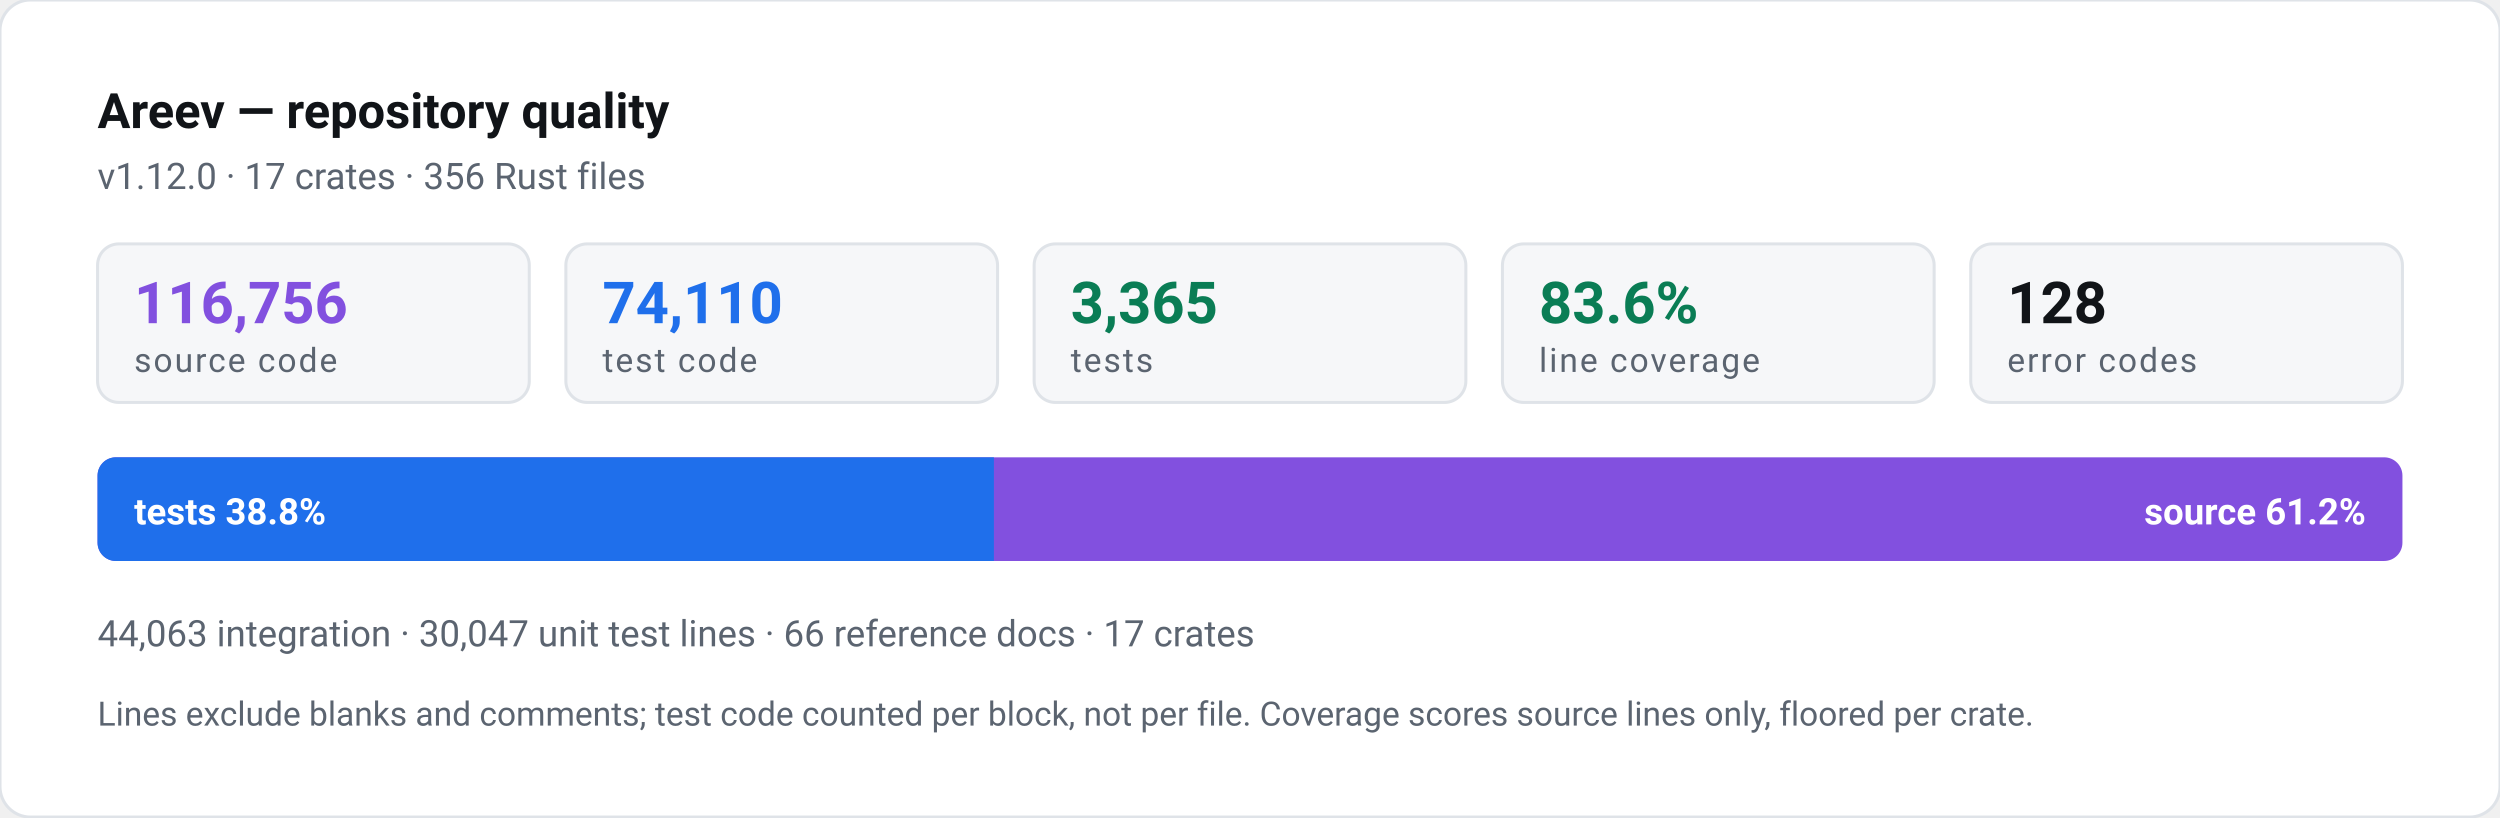
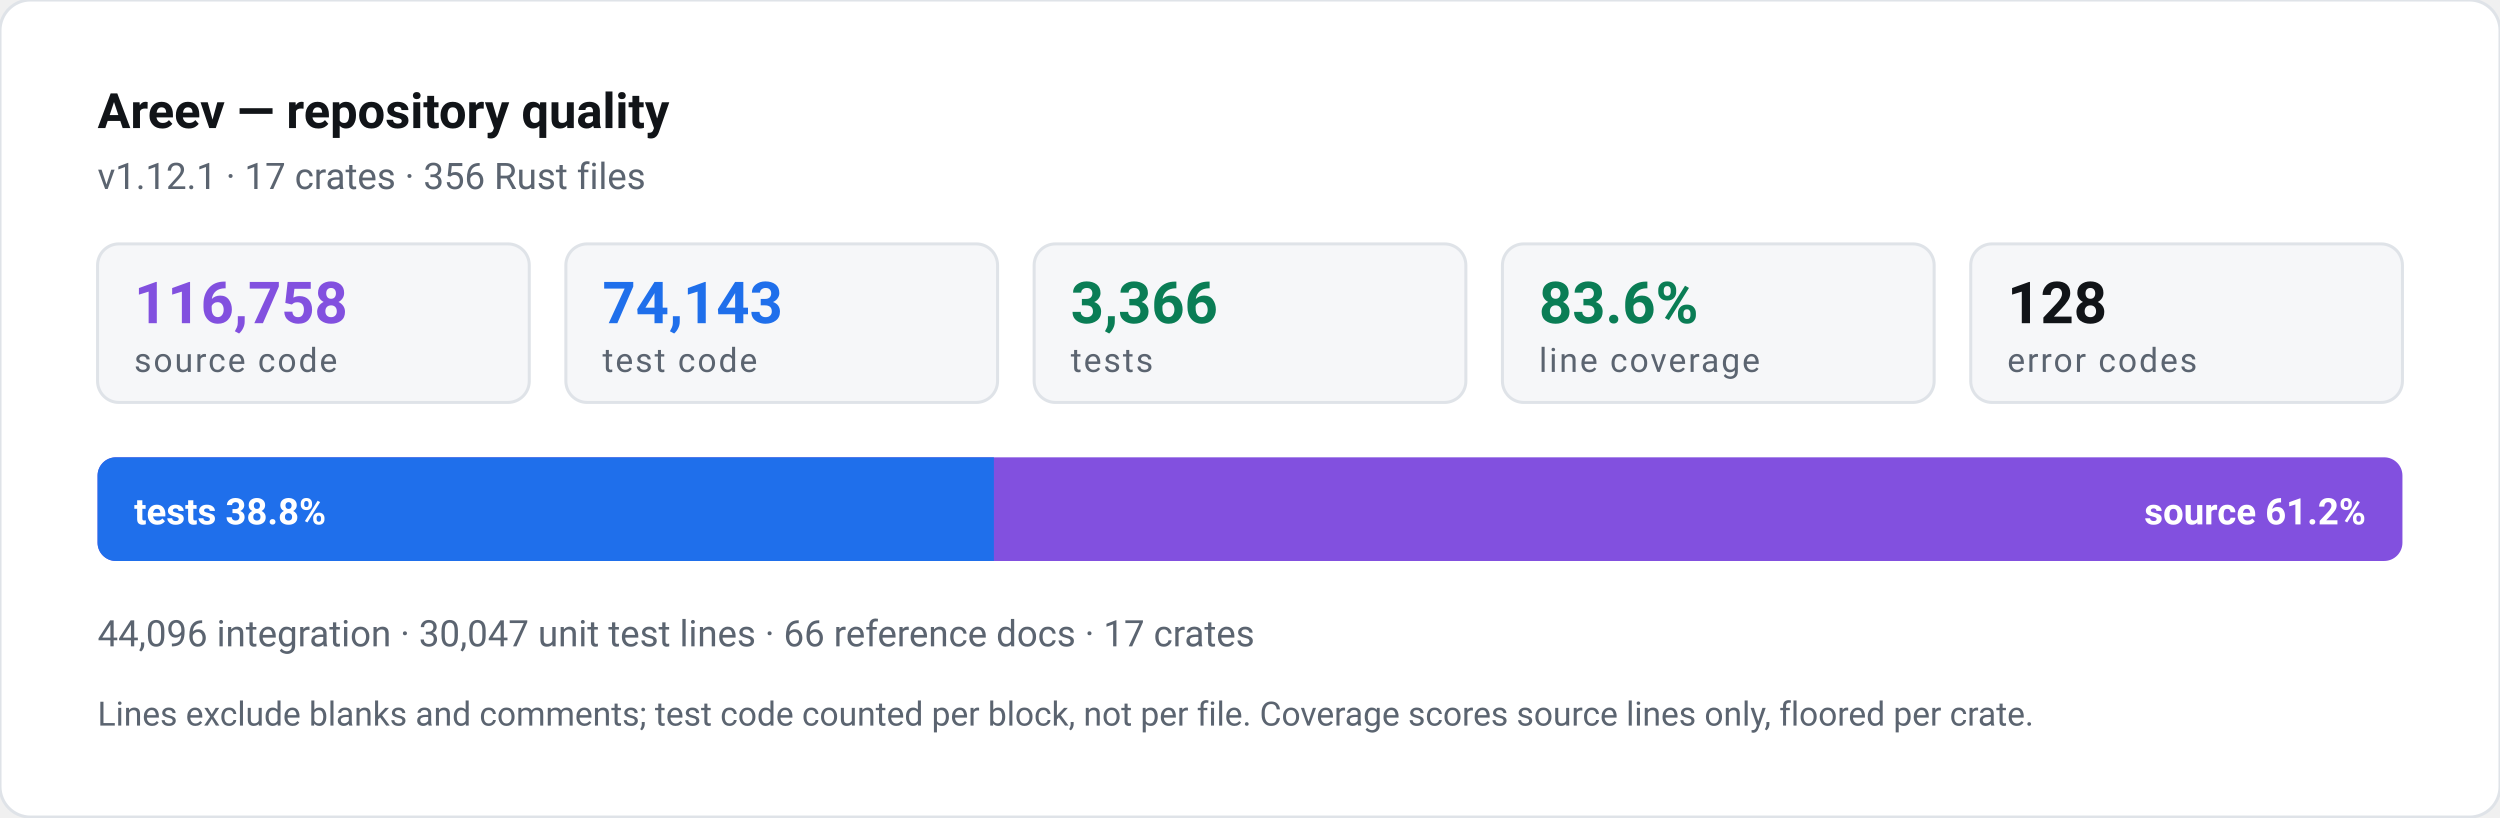
- <svg xmlns="http://www.w3.org/2000/svg" width="820" height="268" viewBox="0 0 820 268" role="img" aria-label="Areev repository quality: 74,110 lines of test code against 116,756 lines of source, 3,365 tests, 83.6% line coverage">
+ <svg xmlns="http://www.w3.org/2000/svg" width="820" height="268" viewBox="0 0 820 268" role="img" aria-label="Areev repository quality: 74,143 lines of test code against 116,758 lines of source, 3,366 tests, 83.6% line coverage">
  <style>text{font-family:ui-sans-serif,-apple-system,"Segoe UI",Roboto,Helvetica,Arial,sans-serif}.n{font-weight:700;font-variant-numeric:tabular-nums}.l{font-size:11px;letter-spacing:.06em;text-transform:uppercase}</style>
  <rect width="820" height="268" rx="10" fill="#ffffff" stroke="#dfe3e8" />
  <text x="32" y="42" class="n" font-size="16" fill="#111418">Areev — repository quality</text>
-   <text x="32" y="62" font-size="12" fill="#5b6470">v1.12.0 · 17 crates · 356 Rust files</text>
+   <text x="32" y="62" font-size="12" fill="#5b6470">v1.12.1 · 17 crates · 356 Rust files</text>
  <rect x="32.0" y="80" width="141.6" height="52" rx="7" fill="#f6f7f9" stroke="#dfe3e8" />
-   <text x="44.0" y="106" class="n" font-size="19" fill="#8250df">116,756</text>
+   <text x="44.0" y="106" class="n" font-size="19" fill="#8250df">116,758</text>
  <text x="44.0" y="122" class="l" fill="#5b6470">source code</text>
  <rect x="185.6" y="80" width="141.6" height="52" rx="7" fill="#f6f7f9" stroke="#dfe3e8" />
-   <text x="197.6" y="106" class="n" font-size="19" fill="#1f6feb">74,110</text>
+   <text x="197.6" y="106" class="n" font-size="19" fill="#1f6feb">74,143</text>
  <text x="197.6" y="122" class="l" fill="#5b6470">test code</text>
  <rect x="339.2" y="80" width="141.6" height="52" rx="7" fill="#f6f7f9" stroke="#dfe3e8" />
-   <text x="351.2" y="106" class="n" font-size="19" fill="#0a7d55">3,365</text>
+   <text x="351.2" y="106" class="n" font-size="19" fill="#0a7d55">3,366</text>
  <text x="351.2" y="122" class="l" fill="#5b6470">tests</text>
  <rect x="492.8" y="80" width="141.6" height="52" rx="7" fill="#f6f7f9" stroke="#dfe3e8" />
  <text x="504.8" y="106" class="n" font-size="19" fill="#0a7d55">83.6%</text>
  <text x="504.8" y="122" class="l" fill="#5b6470">line coverage</text>
  <rect x="646.4" y="80" width="141.6" height="52" rx="7" fill="#f6f7f9" stroke="#dfe3e8" />
  <text x="658.4" y="106" class="n" font-size="19" fill="#111418">128</text>
  <text x="658.4" y="122" class="l" fill="#5b6470">error codes</text>
  <rect x="32" y="150" width="756" height="34" rx="6" fill="#8250df" />
  <path d="M32 156a6 6 0 0 1 6-6h288v34h-288a6 6 0 0 1-6-6z" fill="#1f6feb" />
  <text x="44" y="172" class="n" font-size="12" fill="#ffffff">tests 38.8%</text>
  <text x="776" y="172" class="n" font-size="12" fill="#ffffff" text-anchor="end">source 61.2%</text>
-   <text x="32" y="212" font-size="12" fill="#5b6470">44,063 integration · 30,047 unit test lines · 66 reference docs · 17 crates</text>
+   <text x="32" y="212" font-size="12" fill="#5b6470">44,096 integration · 30,047 unit test lines · 66 reference docs · 17 crates</text>
  <text x="32" y="238" font-size="11" fill="#5b6470">Lines exclude blanks and comments; test code counted per block, not per file. Coverage scores source lines only, floored per crate.</text>
</svg>
